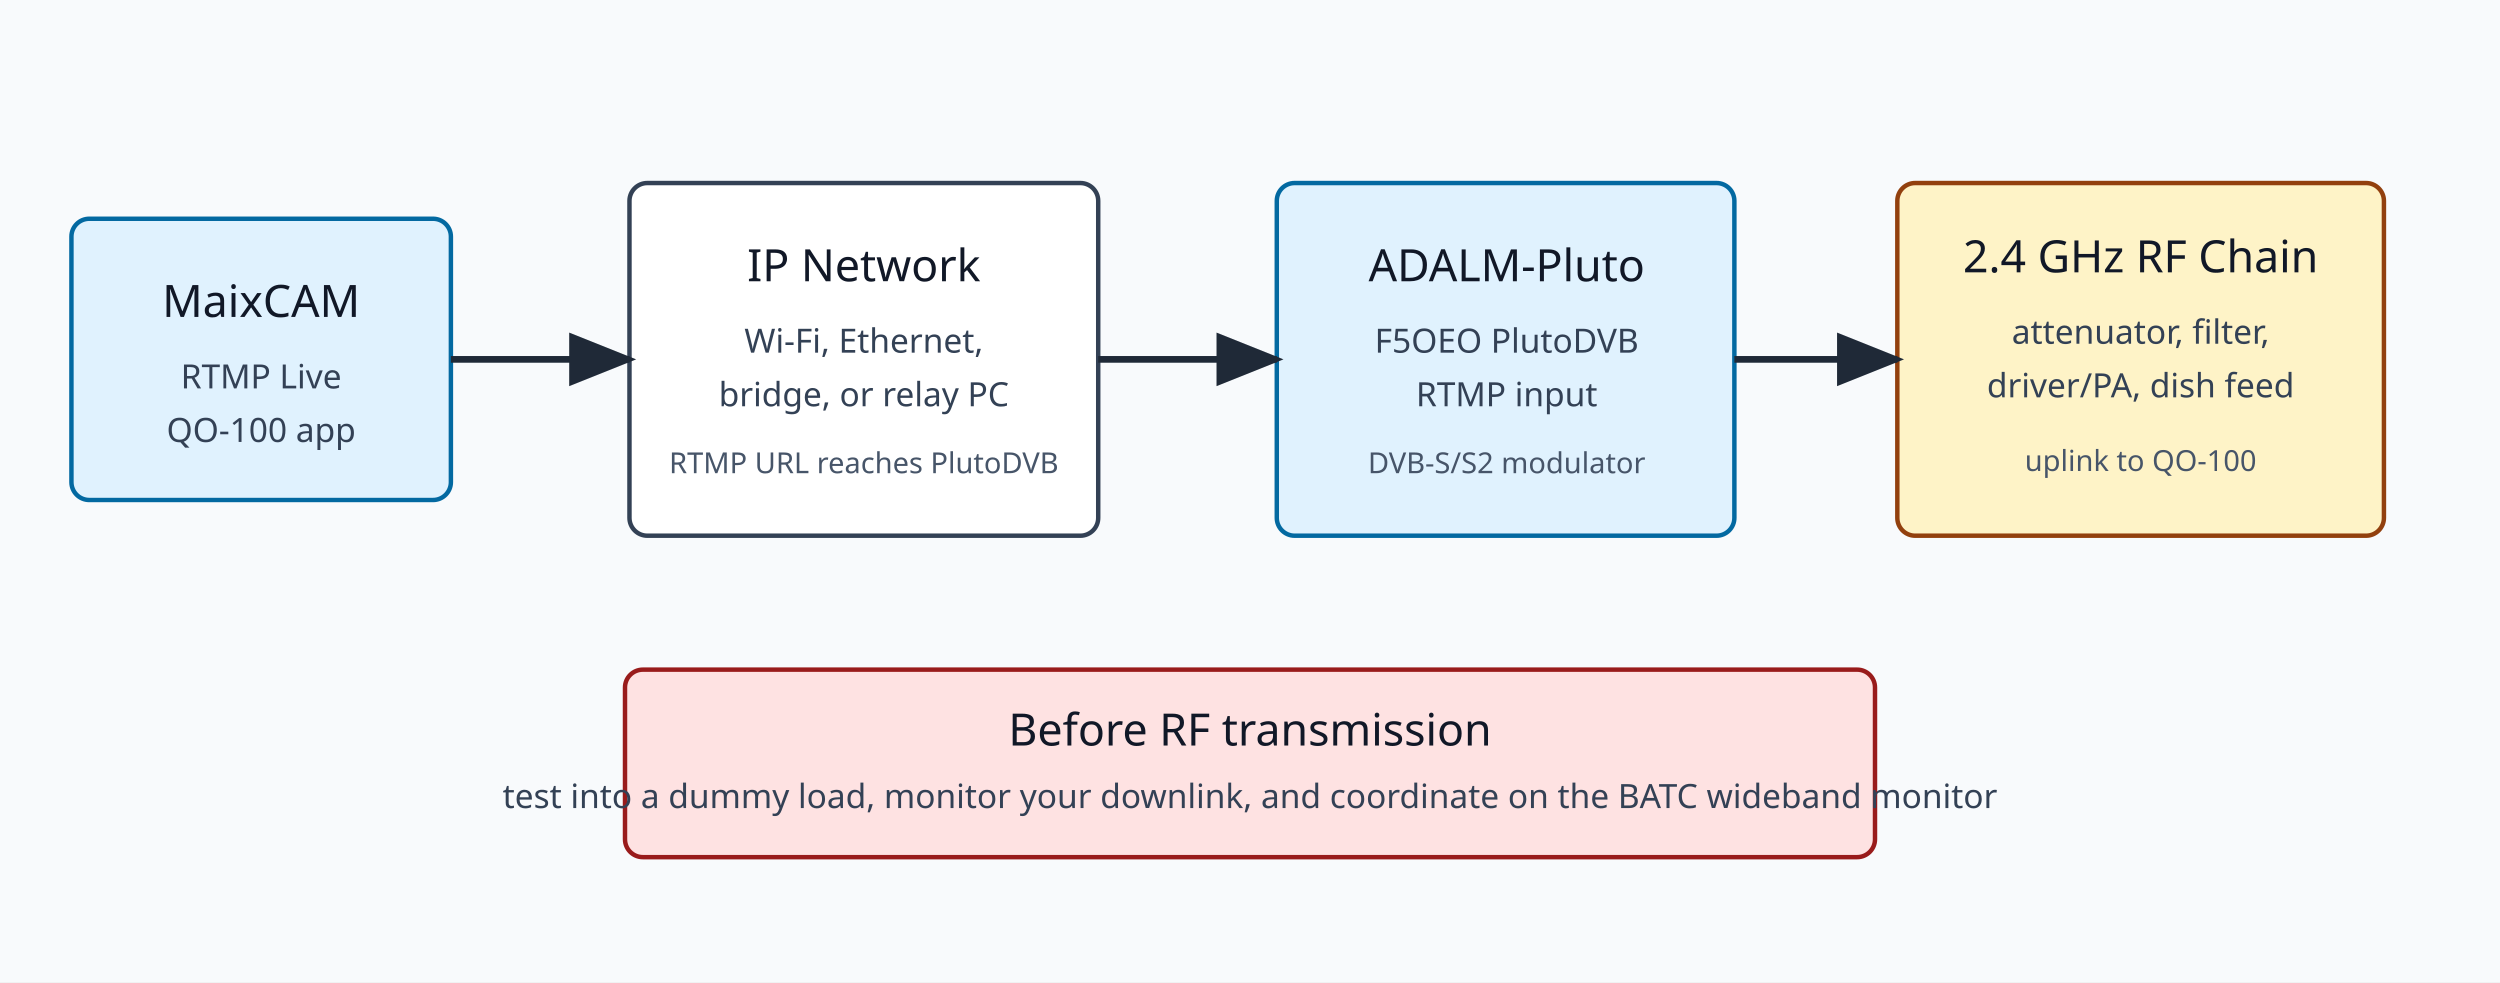
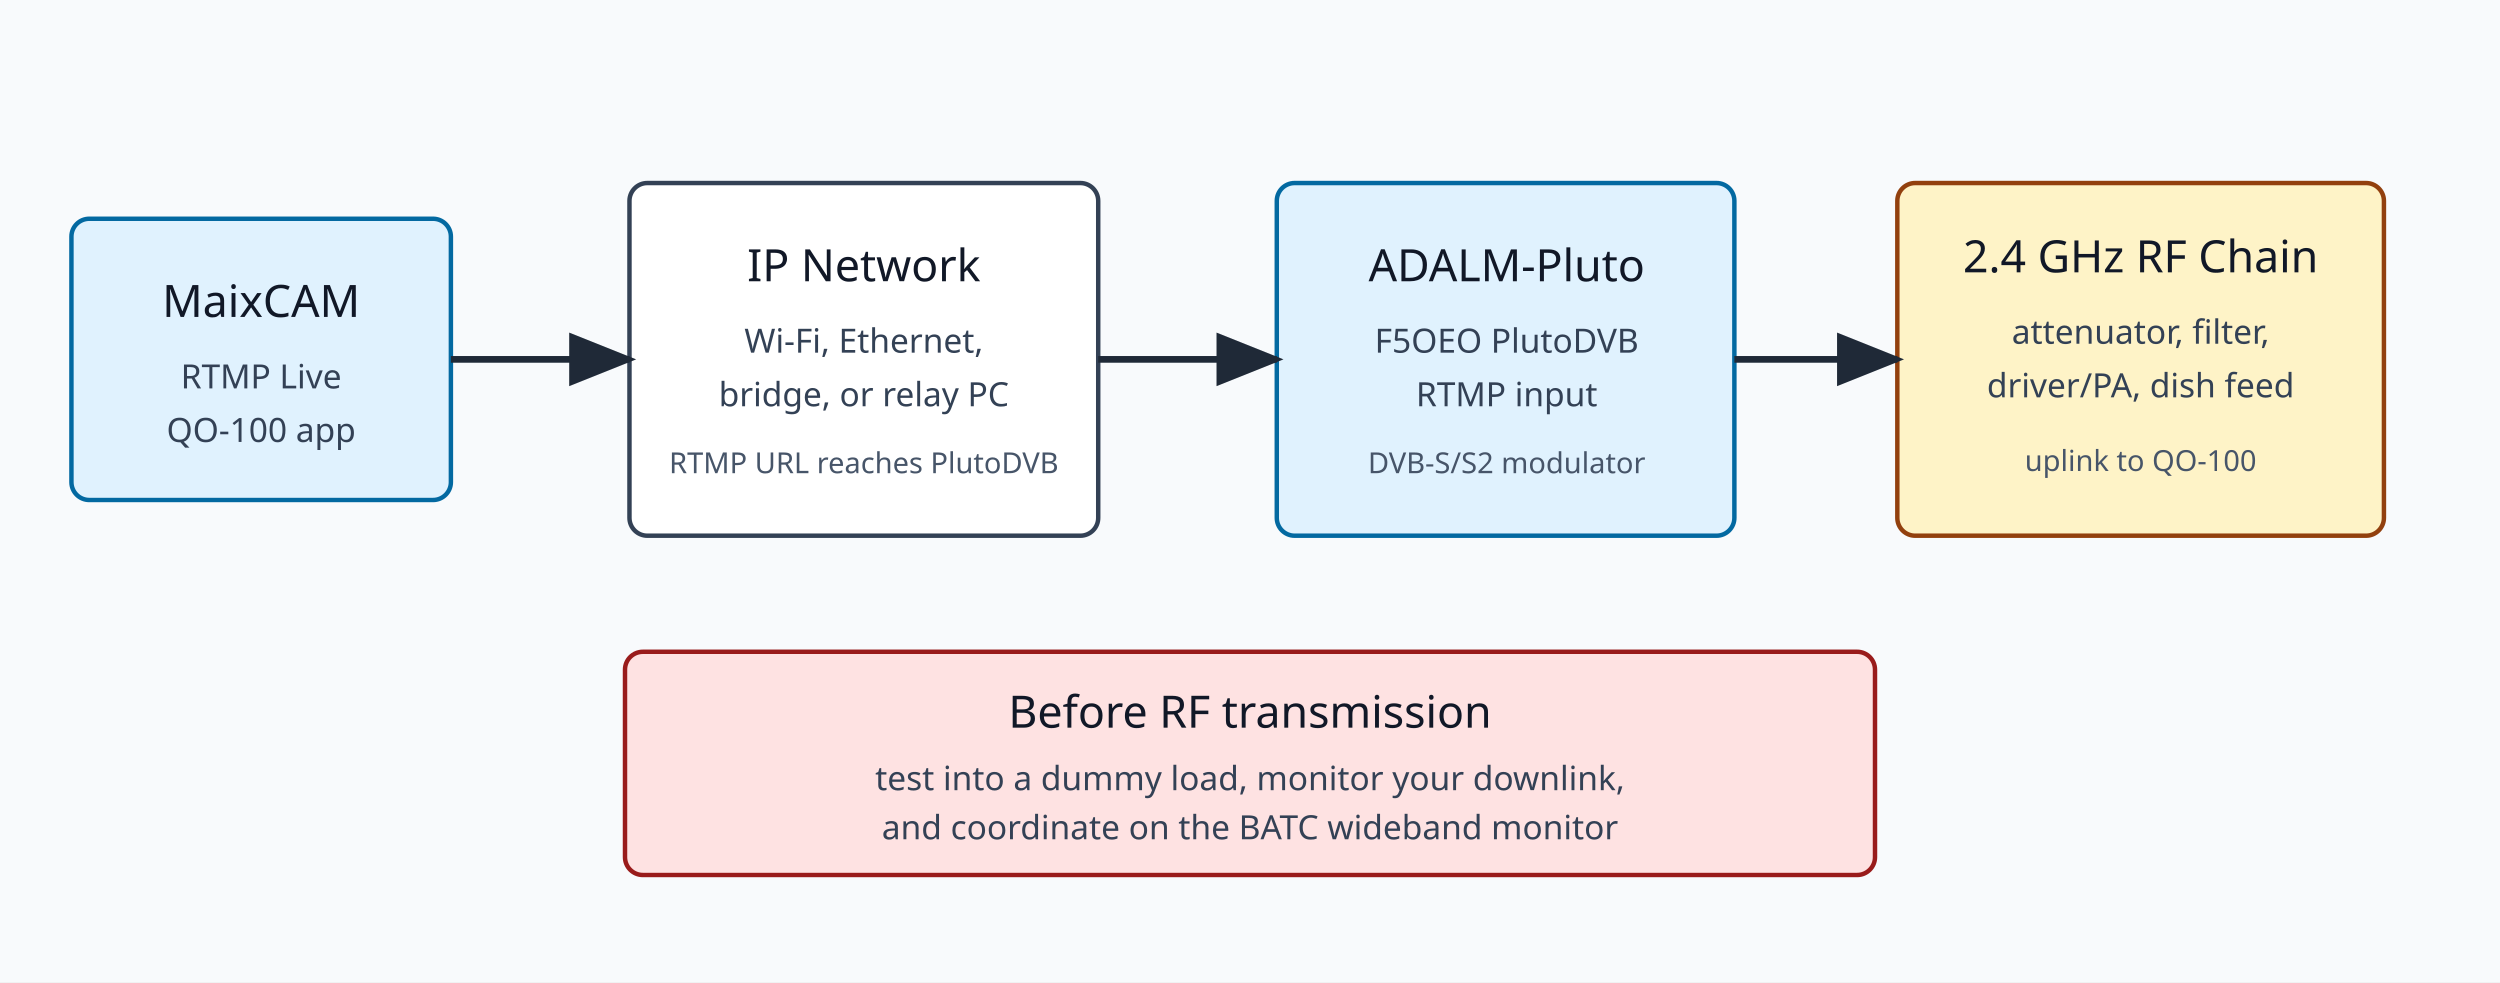
<svg xmlns="http://www.w3.org/2000/svg" width="1120" height="440" viewBox="0 0 1120 440" role="img" aria-labelledby="title desc">
  <defs>
    <marker id="arrow" markerWidth="10" markerHeight="8" refX="9" refY="4" orient="auto">
      <path d="M0,0 L10,4 L0,8 Z" fill="#1f2937" />
    </marker>
    <style>
      .bg { fill: #f8fafc; }
      .box { fill: #ffffff; stroke: #334155; stroke-width: 2; rx: 8; }
      .accent { fill: #e0f2fe; stroke: #0369a1; }
      .rf { fill: #fef3c7; stroke: #92400e; }
      .warn { fill: #fee2e2; stroke: #991b1b; }
      .text { font: 20px sans-serif; fill: #111827; }
      .small { font: 15px sans-serif; fill: #334155; }
      .tiny { font: 13px sans-serif; fill: #475569; }
      .line { stroke: #1f2937; stroke-width: 3; fill: none; marker-end: url(#arrow); }
    </style>
  </defs>
  <rect class="bg" x="0" y="0" width="1120" height="440" />
  <rect class="box accent" x="32" y="98" width="170" height="126" />
  <text class="text" x="117" y="142" text-anchor="middle">MaixCAM</text>
  <text class="small" x="117" y="174" text-anchor="middle">RTMP Live</text>
  <text class="small" x="117" y="198" text-anchor="middle">QO-100 app</text>
  <rect class="box" x="282" y="82" width="210" height="158" />
  <text class="text" x="387" y="126" text-anchor="middle">IP Network</text>
  <text class="small" x="387" y="158" text-anchor="middle">Wi-Fi, Ethernet,</text>
  <text class="small" x="387" y="182" text-anchor="middle">bridge, or relay PC</text>
  <text class="tiny" x="387" y="212" text-anchor="middle">RTMP URL reaches PlutoDVB</text>
  <rect class="box accent" x="572" y="82" width="205" height="158" />
  <text class="text" x="675" y="126" text-anchor="middle">ADALM-Pluto</text>
  <text class="small" x="675" y="158" text-anchor="middle">F5OEO PlutoDVB</text>
  <text class="small" x="675" y="182" text-anchor="middle">RTMP input</text>
  <text class="tiny" x="675" y="212" text-anchor="middle">DVB-S/S2 modulator</text>
  <rect class="box rf" x="850" y="82" width="218" height="158" />
  <text class="text" x="959" y="122" text-anchor="middle">2.4 GHz RF Chain</text>
  <text class="small" x="959" y="154" text-anchor="middle">attenuator, filter,</text>
  <text class="small" x="959" y="178" text-anchor="middle">driver/PA, dish feed</text>
  <text class="tiny" x="959" y="211" text-anchor="middle">uplink to QO-100</text>
  <path class="line" d="M202 161 H282" />
  <path class="line" d="M492 161 H572" />
  <path class="line" d="M777 161 H850" />
-   <rect class="box warn" x="280" y="300" width="560" height="84" />
-   <text class="text" x="560" y="334" text-anchor="middle">Before RF transmission</text>
-   <text class="small" x="560" y="362" text-anchor="middle">test into a dummy load, monitor your downlink, and coordinate on the BATC wideband monitor</text>
+   <rect class="box warn" x="280" y="292" width="560" height="100" />
+   <text class="text" x="560" y="326" text-anchor="middle">Before RF transmission</text>
+   <text class="small" x="560" y="354" text-anchor="middle">test into a dummy load, monitor your downlink,</text>
+   <text class="small" x="560" y="376" text-anchor="middle">and coordinate on the BATC wideband monitor</text>
</svg>
